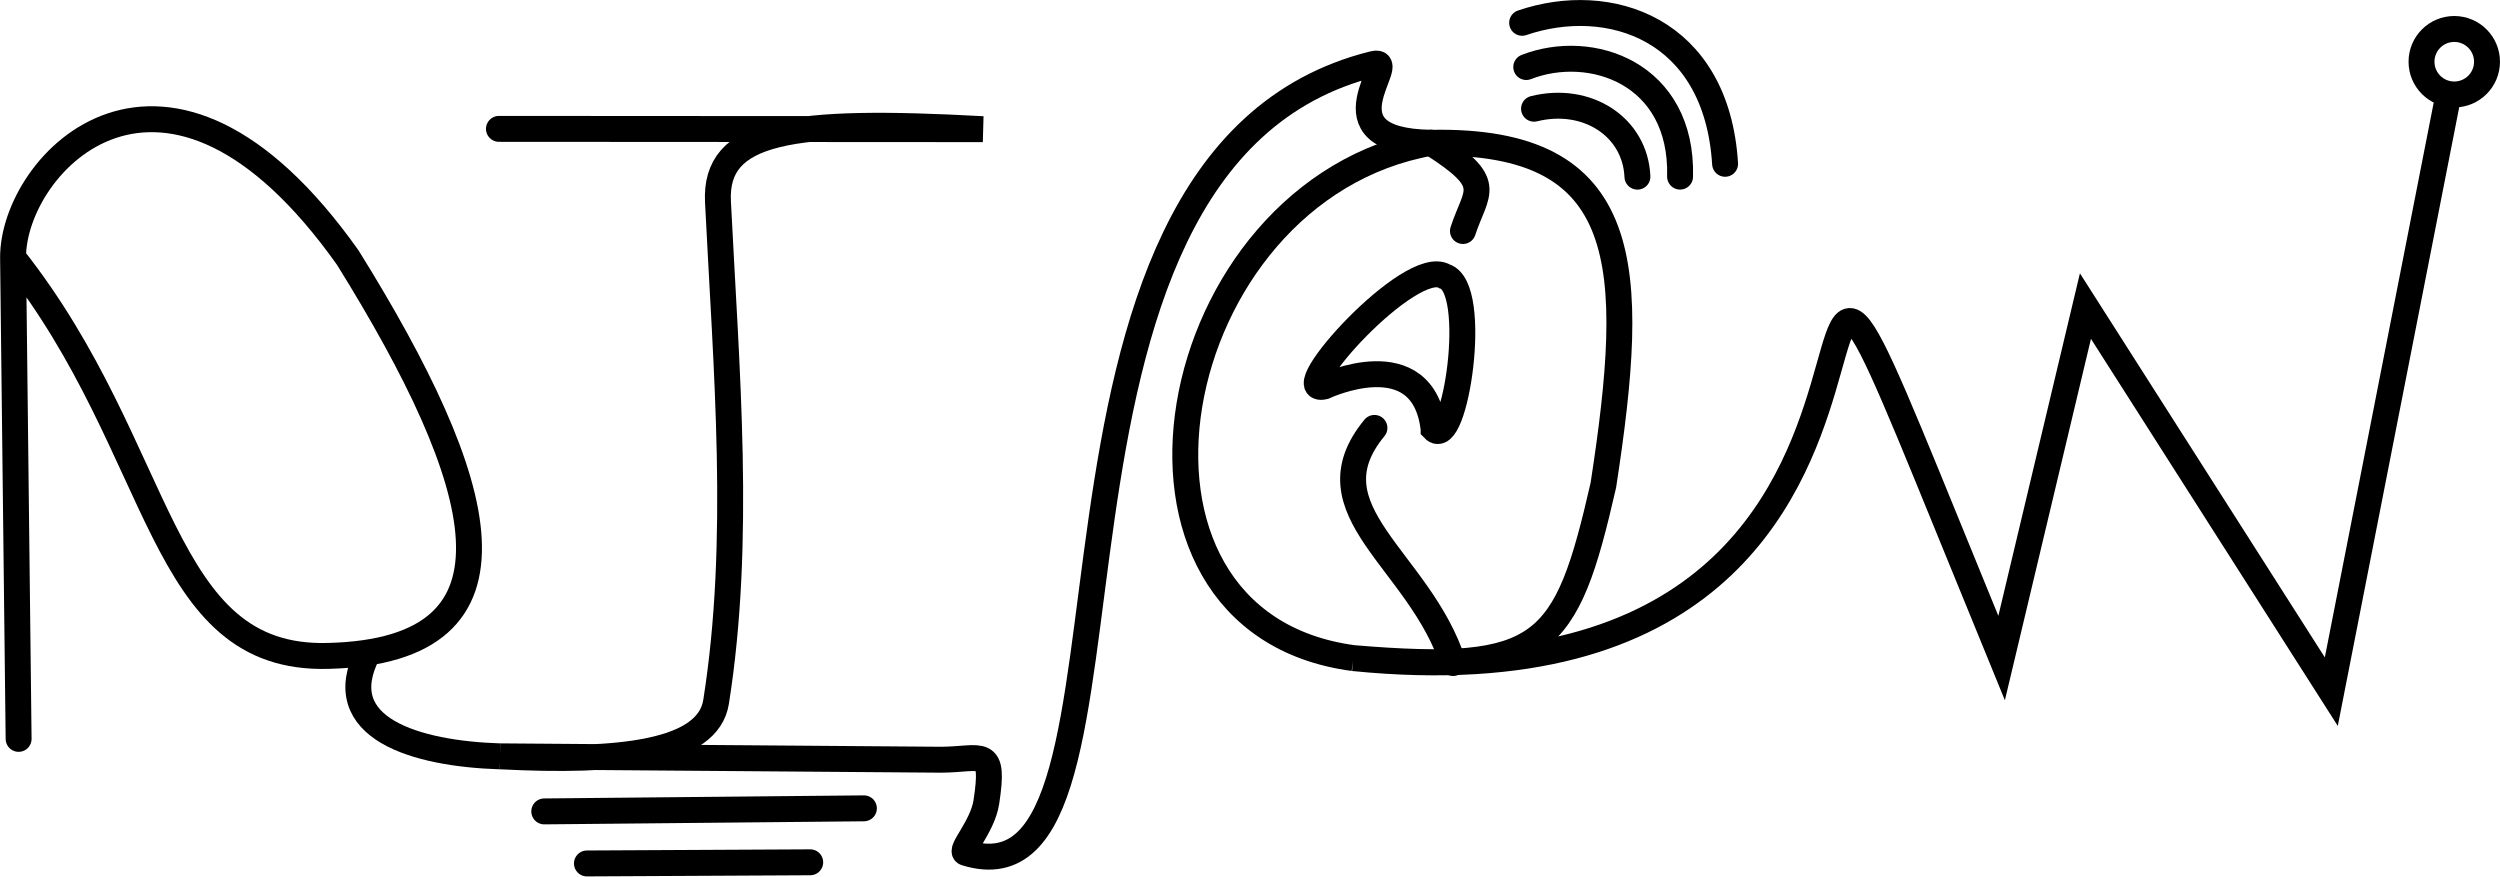
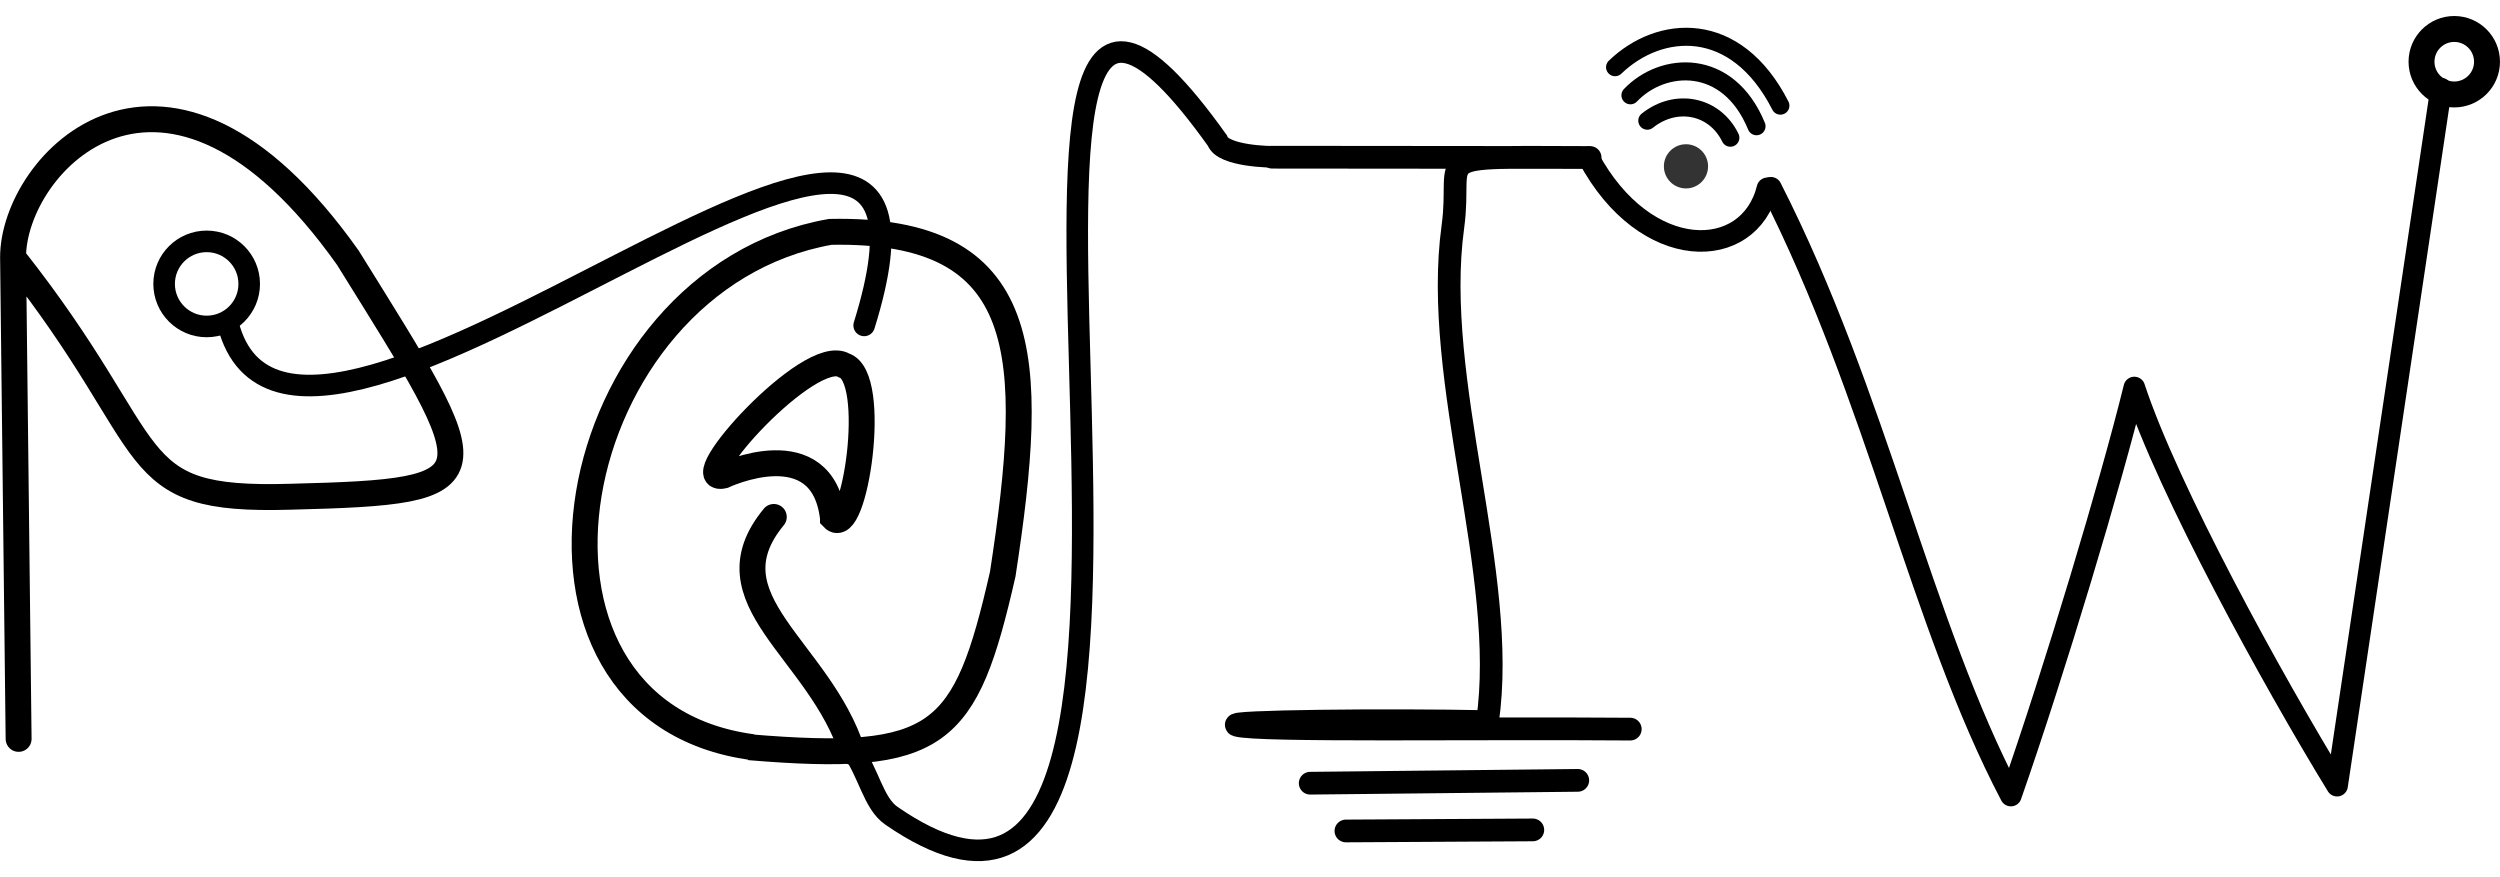
<svg xmlns="http://www.w3.org/2000/svg" width="123.426mm" height="43.27mm" viewBox="0 0 123.426 43.27" version="1.1" id="svg8">
  <defs id="defs2" />
  <g id="layer3" transform="translate(-39.23827,-30.82917)" />
  <g id="layer1" transform="translate(-39.23827,-30.82917)">
    <text xml:space="preserve" style="font-style:normal;font-weight:normal;font-size:10.583px;line-height:1.25;font-family:sans-serif;letter-spacing:0px;word-spacing:0px;fill:#000000;fill-opacity:1;stroke:none;stroke-width:0.265" x="139.662" y="128.801" id="text3719">
      <tspan id="tspan3717" x="139.662" y="138.164" style="stroke-width:0.265" />
    </text>
    <text xml:space="preserve" style="font-style:normal;font-weight:normal;font-size:26.258px;line-height:1.25;font-family:sans-serif;letter-spacing:0px;word-spacing:0px;fill:#000000;fill-opacity:1;stroke:none;stroke-width:0.656" x="60.39" y="116.131" id="text241">
      <tspan id="tspan239" x="60.39" y="139.363" style="font-style:normal;font-variant:normal;font-weight:normal;font-stretch:normal;font-family:'Space Mono';-inkscape-font-specification:'Space Mono';stroke-width:0.656" />
    </text>
    <g id="g1060-6" transform="matrix(0,1.628265,-1.628265,0,256.9362,-101.2761)">
      <g id="g984-1">
-         <path style="opacity:1;fill:none;stroke:#000000;stroke-width:0.786;stroke-linecap:butt;stroke-linejoin:miter;stroke-miterlimit:4;stroke-dasharray:none;stroke-opacity:1" d="m 101.087,92.664 c -1.094,8.217 -14.186,5.821 -15.625,-2.353 -0.123,-6.15 3.751,-6.247 10.381,-5.227 4.95,1.131 5.728,1.784 5.244,7.58 2.174,-21.653 -24.05,-9.789 0,-19.655 L 90.413,70.467 102.104,63.012 83.974,59.454" id="path691-8" />
-         <path style="opacity:1;fill:none;stroke:#000000;stroke-width:0.786;stroke-linecap:round;stroke-linejoin:round;stroke-miterlimit:4;stroke-dasharray:none;stroke-opacity:1" d="m 105.735,117.197 -0.093,-9.692" id="path697-7" />
-         <path style="opacity:1;fill:none;stroke:#000000;stroke-width:0.786;stroke-linecap:round;stroke-linejoin:miter;stroke-miterlimit:4;stroke-dasharray:none;stroke-opacity:1" d="m 107.313,115.903 -0.035,-6.77" id="path699-9" />
-         <path style="opacity:1;fill:none;stroke:#000000;stroke-width:0.786;stroke-linecap:round;stroke-linejoin:miter;stroke-miterlimit:4;stroke-dasharray:none;stroke-dashoffset:0;stroke-opacity:1" d="m 101.236,89.639 c -3.131,1.002 -4.623,4.451 -7.129,2.386" id="path703-2" />
+         <path style="opacity:1;fill:none;stroke:#000000;stroke-width:0.786;stroke-linecap:butt;stroke-linejoin:miter;stroke-miterlimit:4;stroke-dasharray:none;stroke-opacity:1" d="m 103.788,110.876 c -1.094,8.217 -14.186,5.821 -15.625,-2.353 -0.123,-6.15 3.751,-6.247 10.381,-5.227 4.95,1.131 5.728,1.899 5.244,7.695" id="path691-8" />
+         <path style="opacity:1;fill:none;stroke:#000000;stroke-width:0.689;stroke-linecap:round;stroke-linejoin:round;stroke-miterlimit:4;stroke-dasharray:none;stroke-opacity:1" d="m 104.88,93.973 -0.086,-8.113" id="path697-7" />
+         <path style="opacity:1;fill:none;stroke:#000000;stroke-width:0.689;stroke-linecap:round;stroke-linejoin:miter;stroke-miterlimit:4;stroke-dasharray:none;stroke-opacity:1" d="m 106.328,92.89 -0.032,-5.667" id="path699-9" />
+         <path style="opacity:1;fill:none;stroke:#000000;stroke-width:0.786;stroke-linecap:round;stroke-linejoin:miter;stroke-miterlimit:4;stroke-dasharray:none;stroke-dashoffset:0;stroke-opacity:1" d="m 103.936,107.851 c -3.131,1.002 -4.623,4.451 -7.129,2.386" id="path703-2" />
        <circle style="opacity:1;fill:none;stroke:#000000;stroke-width:0.786;stroke-miterlimit:4;stroke-dasharray:none;stroke-opacity:1" id="path4566-0" cx="-59.284" cy="83.004" r="0.993" transform="rotate(-90)" />
-         <path style="fill:none;stroke:#000000;stroke-width:0.786;stroke-linecap:butt;stroke-linejoin:miter;stroke-miterlimit:4;stroke-dasharray:none;stroke-opacity:1" d="m 94.138,90.231 c 0.688,-0.649 -4.289,-1.405 -4.625,-0.335 -0.622,1.026 3.615,4.837 3.338,3.655 0,0 -1.421,-3.004 1.286,-3.32 z" id="path4587-2" />
-         <path style="fill:none;stroke:#000000;stroke-width:0.786;stroke-linecap:round;stroke-linejoin:miter;stroke-miterlimit:4;stroke-dasharray:none;stroke-dashoffset:0;stroke-opacity:1" d="M 88.137,89.342 C 86.891,88.933 86.708,88.344 85.462,90.311" id="path4589-3" />
-         <path style="fill:none;stroke:#000000;stroke-width:0.786;stroke-linecap:round;stroke-linejoin:miter;stroke-miterlimit:4;stroke-dasharray:none;stroke-opacity:1" d="m 88.943,133.303 c 5.878,-4.645 12.229,-4.368 12.077,-9.561 -0.159,-6.318 -5.244,-4.836 -12.077,-0.587 -7.811,5.538 -2.852,10.161 0,10.148 l 14.593,-0.168" id="path850-7" />
-         <path style="fill:none;stroke:#000000;stroke-width:0.786;stroke-linecap:round;stroke-linejoin:miter;stroke-miterlimit:4;stroke-dasharray:none;stroke-opacity:1" d="m 85.04,118.571 0.009,-14.672 c -0.317,5.823 0.014,8.139 2.203,8.031 5.136,-0.255 10.281,-0.716 15.162,0.057 1.55,0.246 1.839,2.906 1.651,6.546 l 0.103,-13.368 c -0.008,-1.257 -0.421,-1.634 1.288,-1.372 0.744,0.114 1.472,0.827 1.535,0.626 1.942,-6.248 -21.003,-0.619 -23.919,-12.365 -0.215,-0.865 2.338,1.768 2.389,-1.744" id="path854-5" />
-         <path style="fill:none;stroke:#000000;stroke-width:0.786;stroke-linecap:butt;stroke-linejoin:miter;stroke-miterlimit:4;stroke-dasharray:none;stroke-dashoffset:0;stroke-opacity:1" d="m 100.918,122.538 c 2.307,1.2 3.069,-1.469 3.148,-4.004" id="path864-9" />
-         <path style="fill:none;stroke:#000000;stroke-width:0.786;stroke-linecap:round;stroke-linejoin:miter;stroke-miterlimit:4;stroke-dasharray:none;stroke-opacity:1" d="m 84.429,87.186 c -0.398,-1.607 0.548,-3.069 2.06,-3.135" id="path876-2" />
-         <path style="fill:none;stroke:#000000;stroke-width:0.786;stroke-linecap:round;stroke-linejoin:miter;stroke-miterlimit:4;stroke-dasharray:none;stroke-opacity:1" d="m 83.165,87.422 c -0.764,-1.957 0.177,-4.746 3.323,-4.664" id="path876-3-2" />
-         <path style="fill:none;stroke:#000000;stroke-width:0.786;stroke-linecap:round;stroke-linejoin:miter;stroke-miterlimit:4;stroke-dasharray:none;stroke-opacity:1" d="m 81.824,87.547 c -0.896,-2.62 0.149,-5.899 4.275,-6.154" id="path876-3-6-8" />
+         <path style="fill:none;stroke:#000000;stroke-width:0.786;stroke-linecap:butt;stroke-linejoin:miter;stroke-miterlimit:4;stroke-dasharray:none;stroke-opacity:1" d="m 96.838,108.443 c 0.688,-0.649 -4.289,-1.405 -4.625,-0.335 -0.622,1.026 3.615,4.837 3.338,3.655 0,0 -1.421,-3.004 1.286,-3.32 z" id="path4587-2" />
+         <path style="fill:none;stroke:#000000;stroke-width:0.786;stroke-linecap:round;stroke-linejoin:miter;stroke-miterlimit:4;stroke-dasharray:none;stroke-opacity:1" d="m 88.943,133.303 c 5.878,-4.645 7.403,-3.219 7.251,-8.412 -0.159,-6.318 -0.419,-5.985 -7.251,-1.736 -7.811,5.538 -2.852,10.161 0,10.148 l 14.593,-0.168" id="path850-7" />
+         <path style="fill:none;stroke:#000000;stroke-width:0.689;stroke-linecap:round;stroke-linejoin:round;stroke-miterlimit:4;stroke-dasharray:none;stroke-opacity:1" d="m 85.899,95.124 0.009,-9.638 c -0.006,5.078 -0.19,3.846 2.102,4.161 4.672,0.642 10.526,-1.696 15.003,-1.049 -0.065,3.032 -0.01,8.017 0.111,7.591 0.187,-0.661 0.077,-7.26 0.116,-11.921" id="path854-5" />
+         <path style="fill:none;stroke:#000000;stroke-width:0.547;stroke-linecap:round;stroke-linejoin:miter;stroke-miterlimit:4;stroke-dasharray:none;stroke-opacity:1" d="m 84.792,83.752 c -0.696,-0.87 -0.465,-2.04 0.516,-2.519" id="path876-2" />
+         <path style="fill:none;stroke:#000000;stroke-width:0.547;stroke-linecap:round;stroke-linejoin:miter;stroke-miterlimit:4;stroke-dasharray:none;stroke-opacity:1" d="m 84.022,84.263 c -1.031,-0.978 -1.162,-2.961 0.938,-3.823" id="path876-3-2" />
+         <path style="fill:none;stroke:#000000;stroke-width:0.547;stroke-linecap:round;stroke-linejoin:miter;stroke-miterlimit:4;stroke-dasharray:none;stroke-opacity:1" d="m 83.17,84.729 c -1.297,-1.346 -1.49,-3.66 1.166,-5.013" id="path876-3-6-8" />
+         <path style="fill:none;stroke:#000000;stroke-width:0.654;stroke-linecap:round;stroke-linejoin:round;stroke-miterlimit:4;stroke-dasharray:none;stroke-opacity:1" d="m 86.826,80.002 c 6.344,-3.229 13.229,-4.542 18.429,-7.274 -3.791,-1.325 -9.506,-3.039 -12.373,-3.743 3.093,-1.015 8.866,-4.184 12.073,-6.148 L 83.82,59.683" id="path2319" />
+         <path style="fill:none;stroke:#000000;stroke-width:0.654;stroke-linecap:round;stroke-linejoin:round;stroke-miterlimit:4;stroke-dasharray:none;stroke-opacity:1" d="m 90.972,126.781 c 7.893,-2.045 -12.819,-23.286 0.027,-19.284" id="path2323" />
+         <path style="fill:none;stroke:#000000;stroke-width:0.654;stroke-linecap:butt;stroke-linejoin:miter;stroke-miterlimit:4;stroke-dasharray:none;stroke-opacity:1" d="m 103.8,107.904 c 0.766,-0.558 1.683,-0.676 2.068,-1.235 8.113,-11.756 -33.957,-0.273 -20.47,-9.884 0.469,-0.155 0.502,-1.625 0.485,-1.778" id="path2325" />
+         <path style="fill:none;stroke:#000000;stroke-width:0.654;stroke-linecap:round;stroke-linejoin:round;stroke-miterlimit:4;stroke-dasharray:none;stroke-opacity:1" d="m 85.901,85.54 c 3.238,-1.73 3.179,-4.88 0.941,-5.431" id="path2327" />
+         <circle style="fill:#333333;fill-opacity:1;stroke:none;stroke-width:0.981;stroke-linecap:round;stroke-linejoin:round;stroke-miterlimit:4;stroke-dasharray:none;stroke-dashoffset:0;stroke-opacity:1" id="path2329" cx="-82.579" cy="86.176" r="0.67" transform="rotate(-90)" />
+         <circle style="fill:none;fill-opacity:1;stroke:#000000;stroke-width:0.654;stroke-linecap:round;stroke-linejoin:round;stroke-miterlimit:4;stroke-dasharray:none;stroke-dashoffset:0;stroke-opacity:1" id="path4612" cx="-127.433" cy="89.741" r="1.29" transform="rotate(-90)" />
      </g>
    </g>
  </g>
  <g id="layer2" transform="translate(-39.23827,-30.82917)" />
</svg>
